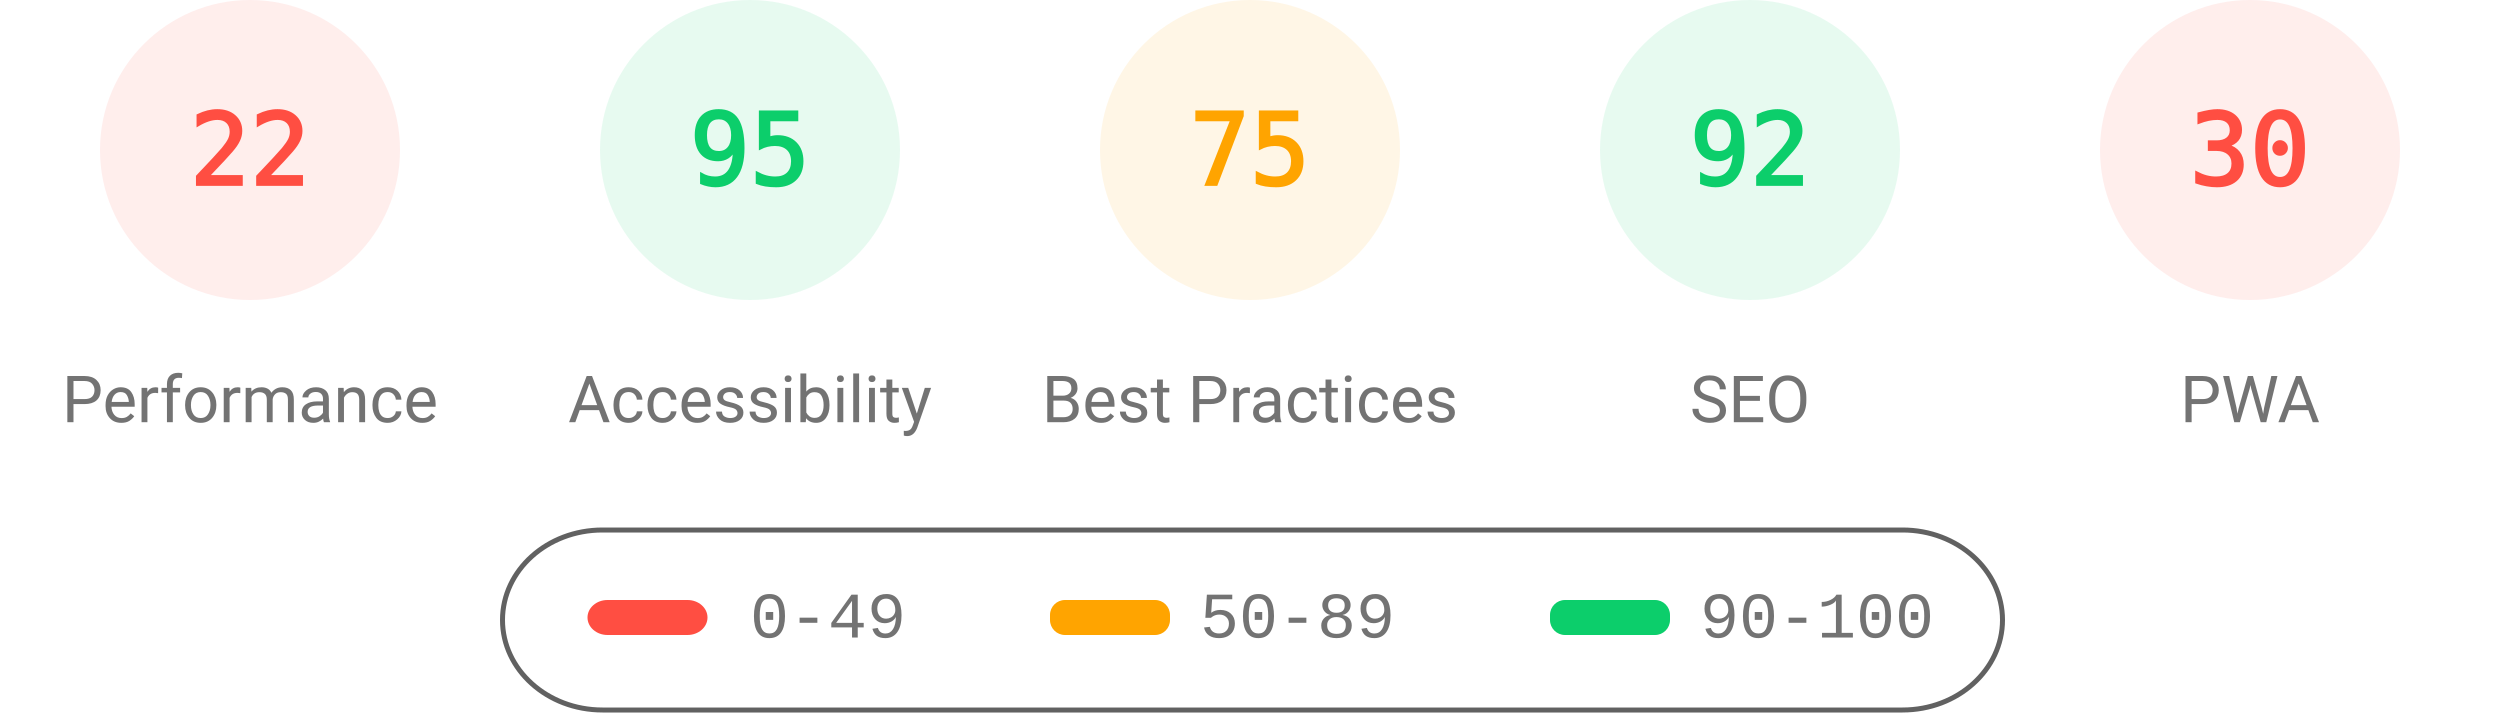
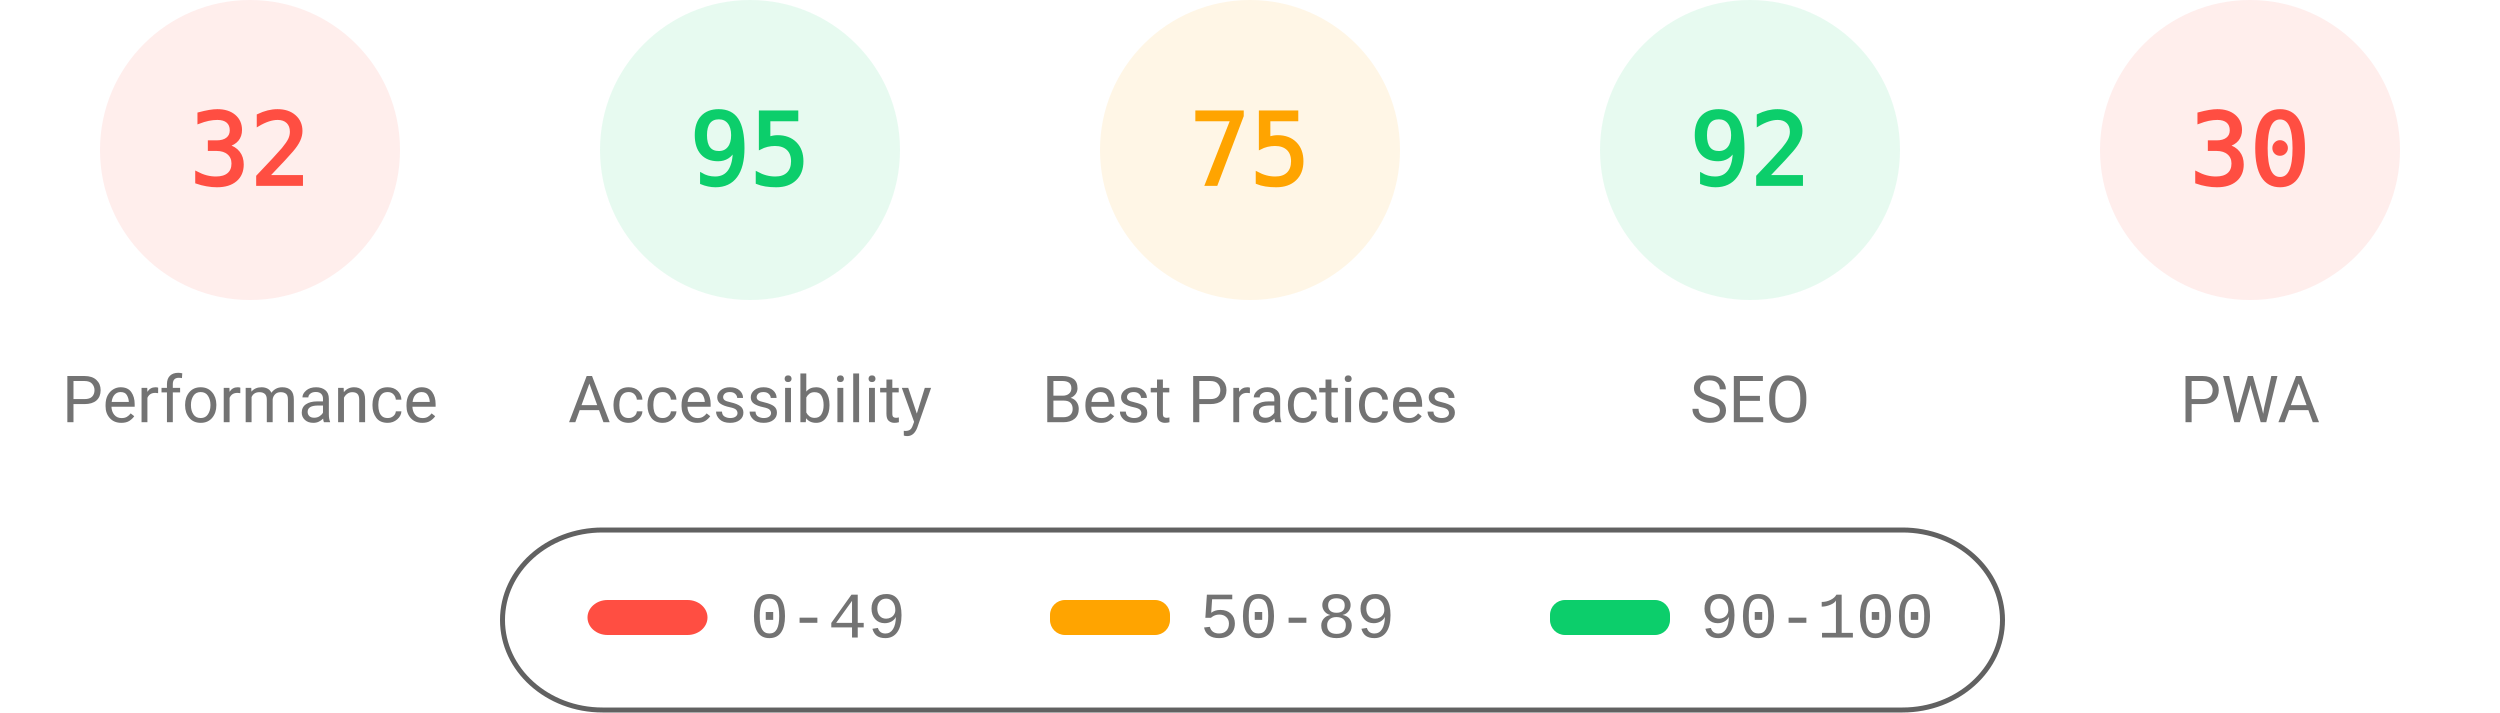
<svg xmlns="http://www.w3.org/2000/svg" fill="none" width="1000" height="285">
  <style>.gauge-base{opacity:.1}.gauge-arc{fill:none;animation-delay:250ms;stroke-linecap:round;transform:rotate(-90deg);transform-origin:100px 60px;animation:load-gauge 1s ease forwards}.guage-text{font-size:40px;font-family:monospace;text-align:center}.guage-red{color:#ff4e42;fill:#ff4e42;stroke:#ff4e42}.guage-orange{color:#ffa400;fill:#ffa400;stroke:#ffa400}.guage-green{color:#0cce6b;fill:#0cce6b;stroke:#0cce6b}.guage-undefined{color:#5c5c5c;fill:#5c5c5c;stroke:#5c5c5c}.guage-title{color:#737373;fill:#737373;stroke:none;font-size:26px;line-height:26px;font-family:Roboto,Halvetica,Arial,sans-serif}@keyframes load-gauge{from{stroke-dasharray:0 352.858}}</style>
  <svg class="guage-div guage-perf guage-red" viewBox="0 0 200 200" width="200" height="200">
    <circle class="gauge-base" r="56" cx="100" cy="60" stroke-width="8" />
-     <circle class="gauge-arc guage-arc-1" r="56" cx="100" cy="60" stroke-width="8" style="stroke-dasharray:77.409,351.858" />
-     <text class="guage-text" x="100" y="60" alignment-baseline="central" dominant-baseline="central" text-anchor="middle">22</text>
+     <circle class="gauge-arc guage-arc-1" r="56" cx="100" cy="60" stroke-width="8" style="stroke-dasharray:112.595,351.858" />
+     <text class="guage-text" x="100" y="60" alignment-baseline="central" dominant-baseline="central" text-anchor="middle">32</text>
    <text class="guage-title" x="100" y="160" alignment-baseline="central" dominant-baseline="central" text-anchor="middle">Performance</text>
  </svg>
  <svg class="guage-div guage-acc guage-green" viewBox="0 0 200 200" width="200" height="200" x="200">
    <circle class="gauge-base" r="56" cx="100" cy="60" stroke-width="8" />
    <circle class="gauge-arc guage-arc-2" r="56" cx="100" cy="60" stroke-width="8" style="stroke-dasharray:334.265,351.858" />
    <text class="guage-text" x="100" y="60" alignment-baseline="central" dominant-baseline="central" text-anchor="middle">95</text>
    <text class="guage-title" x="100" y="160" alignment-baseline="central" dominant-baseline="central" text-anchor="middle">Accessibility</text>
  </svg>
  <svg class="guage-div guage-best guage-orange" viewBox="0 0 200 200" width="200" height="200" x="400">
    <circle class="gauge-base" r="56" cx="100" cy="60" stroke-width="8" />
    <circle class="gauge-arc guage-arc-3" r="56" cx="100" cy="60" stroke-width="8" style="stroke-dasharray:263.893,351.858" />
    <text class="guage-text" x="100" y="60" alignment-baseline="central" dominant-baseline="central" text-anchor="middle">75</text>
    <text class="guage-title" x="100" y="160" alignment-baseline="central" dominant-baseline="central" text-anchor="middle">Best Practices</text>
  </svg>
  <svg class="guage-div guage-seo guage-green" viewBox="0 0 200 200" width="200" height="200" x="600">
    <circle class="gauge-base" r="56" cx="100" cy="60" stroke-width="8" />
    <circle class="gauge-arc guage-arc-4" r="56" cx="100" cy="60" stroke-width="8" style="stroke-dasharray:323.709,351.858" />
    <text class="guage-text" x="100" y="60" alignment-baseline="central" dominant-baseline="central" text-anchor="middle">92</text>
    <text class="guage-title" x="100" y="160" alignment-baseline="central" dominant-baseline="central" text-anchor="middle">SEO</text>
  </svg>
  <svg class="guage-div guage-pwa guage-red" viewBox="0 0 200 200" width="200" height="200" x="800">
    <circle class="gauge-base" r="56" cx="100" cy="60" stroke-width="8" />
    <circle class="gauge-arc guage-arc-4" r="56" cx="100" cy="60" stroke-width="8" style="stroke-dasharray:105.557,351.858" />
    <text class="guage-text" x="100" y="60" alignment-baseline="central" dominant-baseline="central" text-anchor="middle">30</text>
    <text class="guage-title" x="100" y="160" alignment-baseline="central" dominant-baseline="central" text-anchor="middle">PWA</text>
  </svg>
  <svg width="604" height="76" x="200" y="210">
    <path fill="none" id="canvas_background" d="M-1-1h604v80H-1z" />
    <rect fill-opacity="0" stroke="#616161" stroke-width="2" rx="40" id="svg_2" height="72" width="600" y="2" x="1" fill="#000" />
    <rect stroke="#000" rx="8" id="svg_3" height="14" width="48" y="30" x="35" stroke-opacity="null" stroke-width="0" fill="#ff4e42" />
    <rect stroke="#000" rx="6" id="svg_4" height="14" width="48" y="30" x="220" stroke-opacity="null" stroke-width="0" fill="#ffa400" />
    <rect stroke="#000" rx="6" id="svg_5" height="14" width="48" y="30" x="420" stroke-opacity="null" stroke-width="0" fill="#0cce6b" />
    <text xml:space="preserve" text-anchor="start" font-family="'Courier New', Courier, monospace" font-size="26" id="svg_6" y="45" x="100" stroke-opacity="null" stroke-width="0" stroke="#000" fill="#737373">0-49</text>
    <text xml:space="preserve" text-anchor="start" font-family="'Courier New', Courier, monospace" font-size="26" id="svg_7" y="45" x="280" stroke-opacity="null" stroke-width="0" stroke="#000" fill="#737373">50-89</text>
    <text xml:space="preserve" text-anchor="start" font-family="'Courier New', Courier, monospace" font-size="26" id="svg_8" y="45" x="480" stroke-opacity="null" stroke-width="0" stroke="#000" fill="#737373">90-100</text>
  </svg>
</svg>
